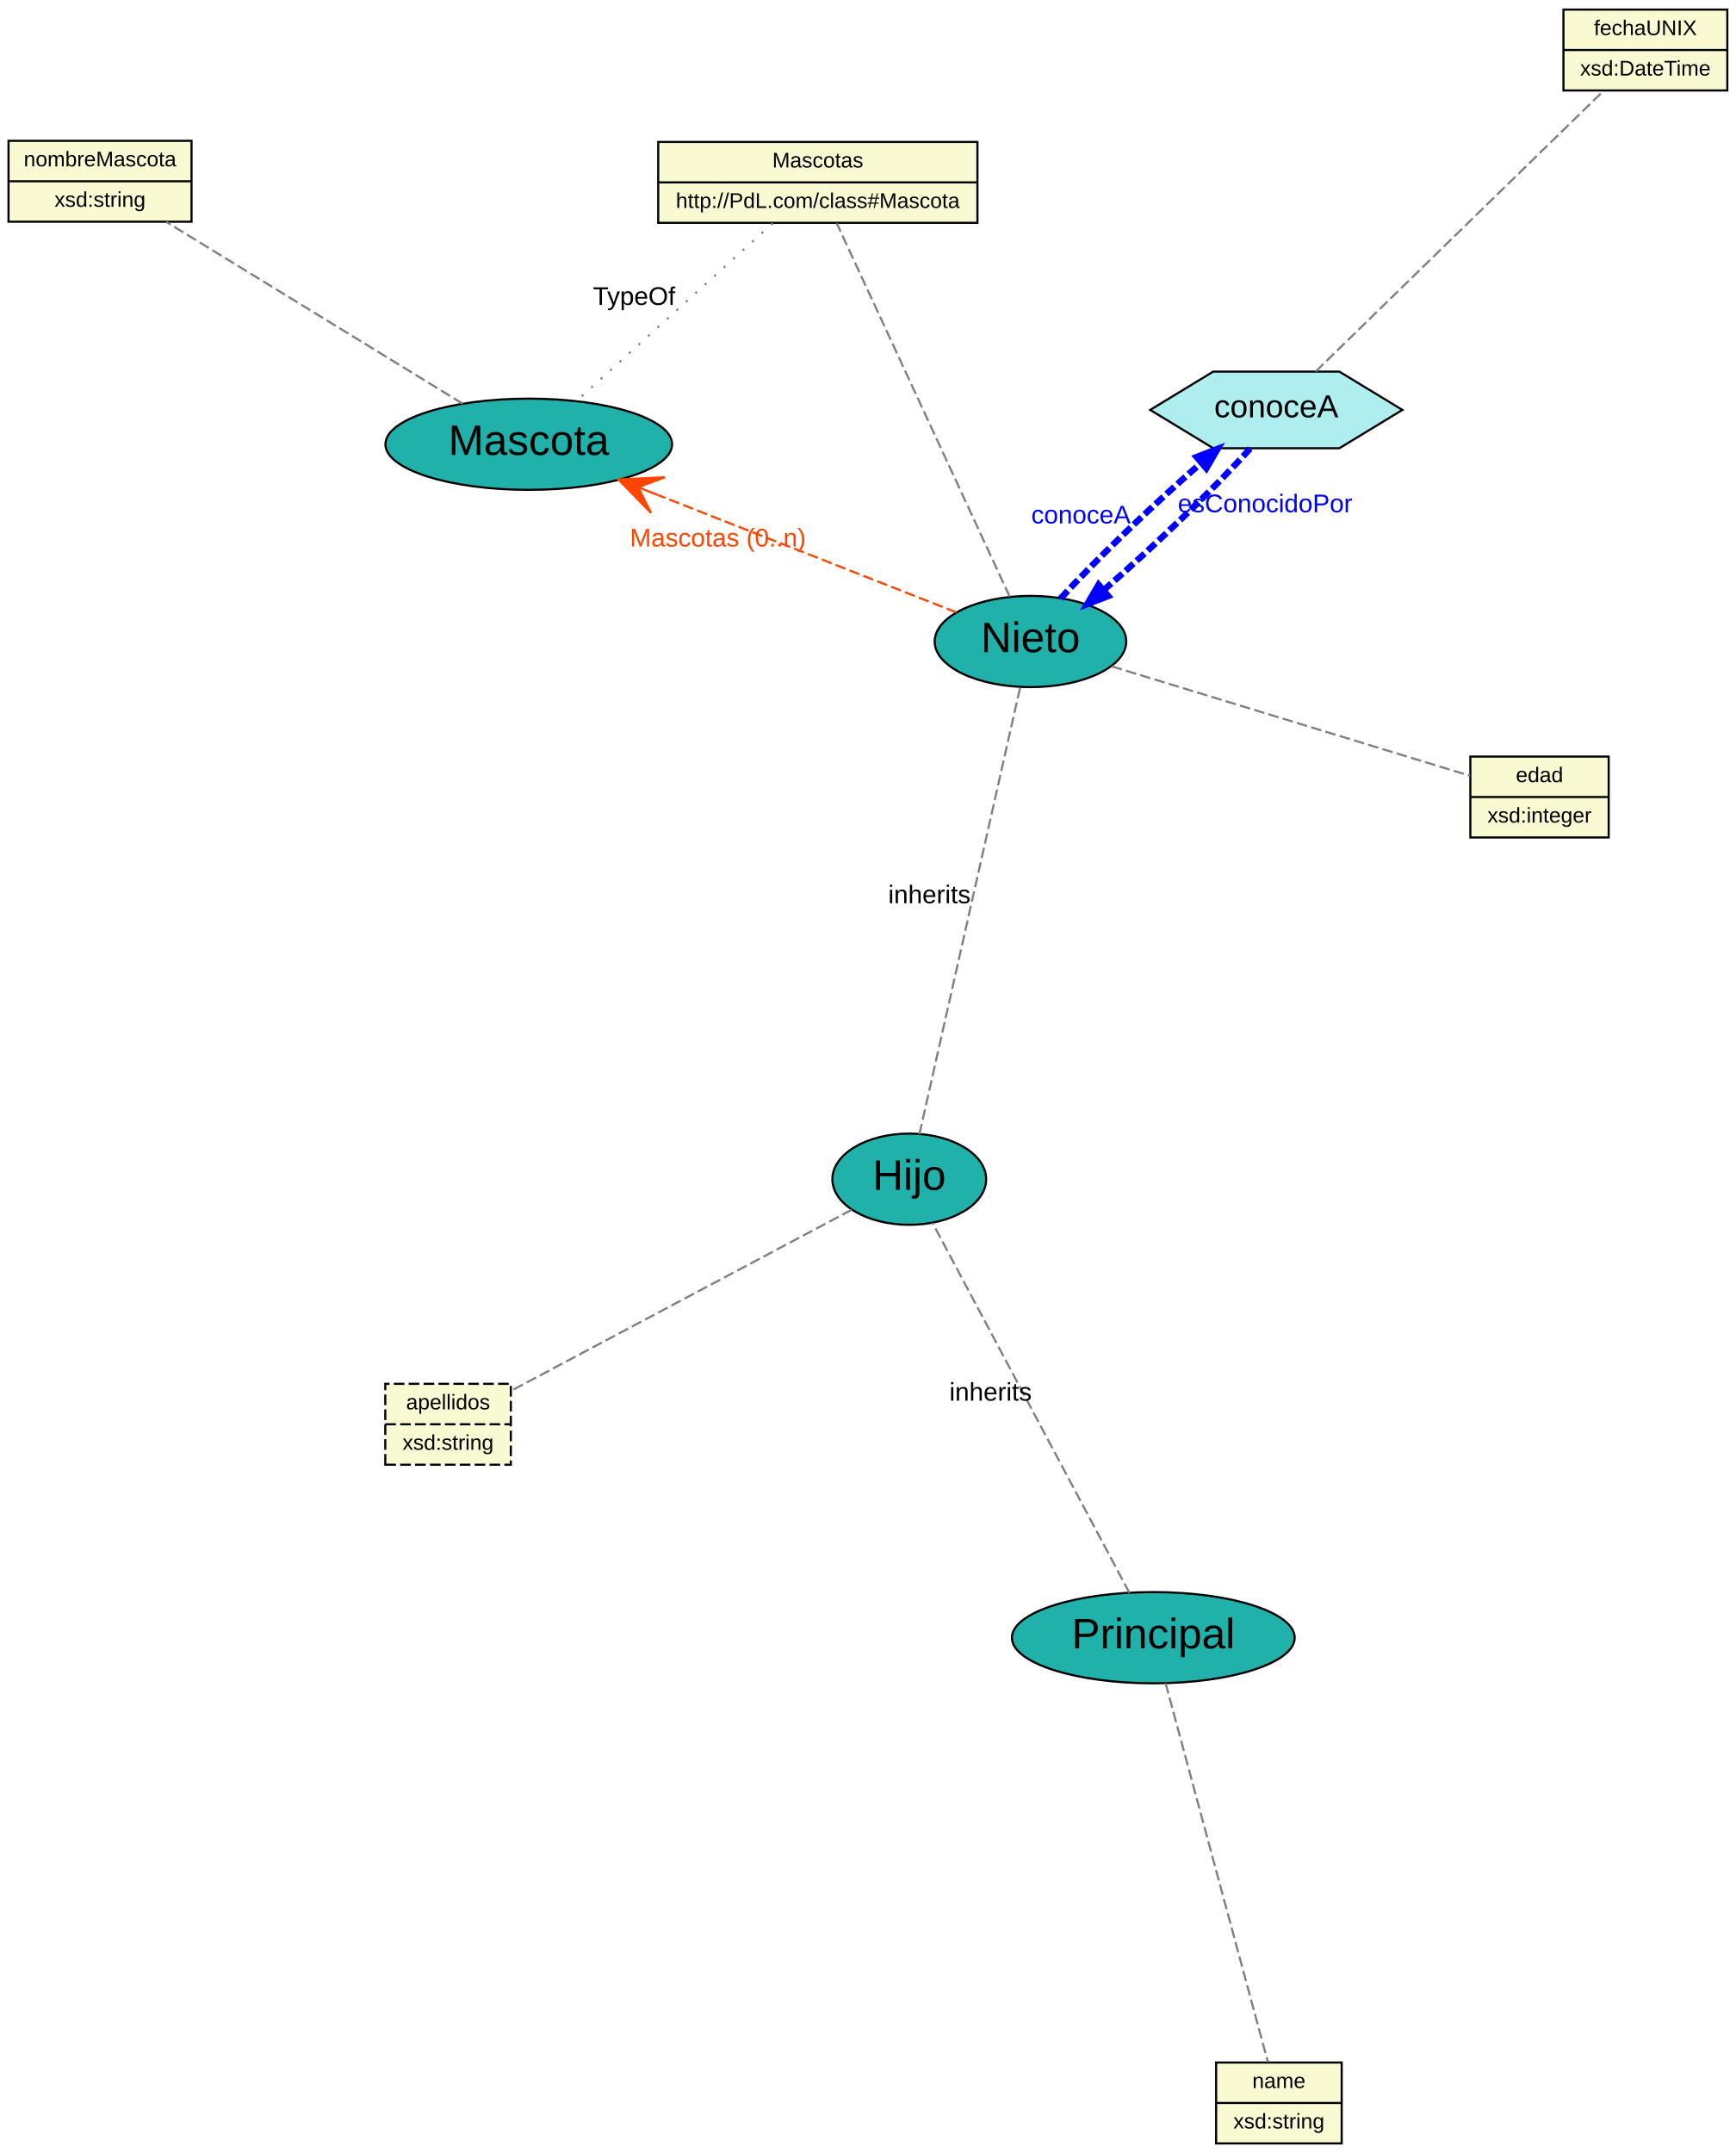
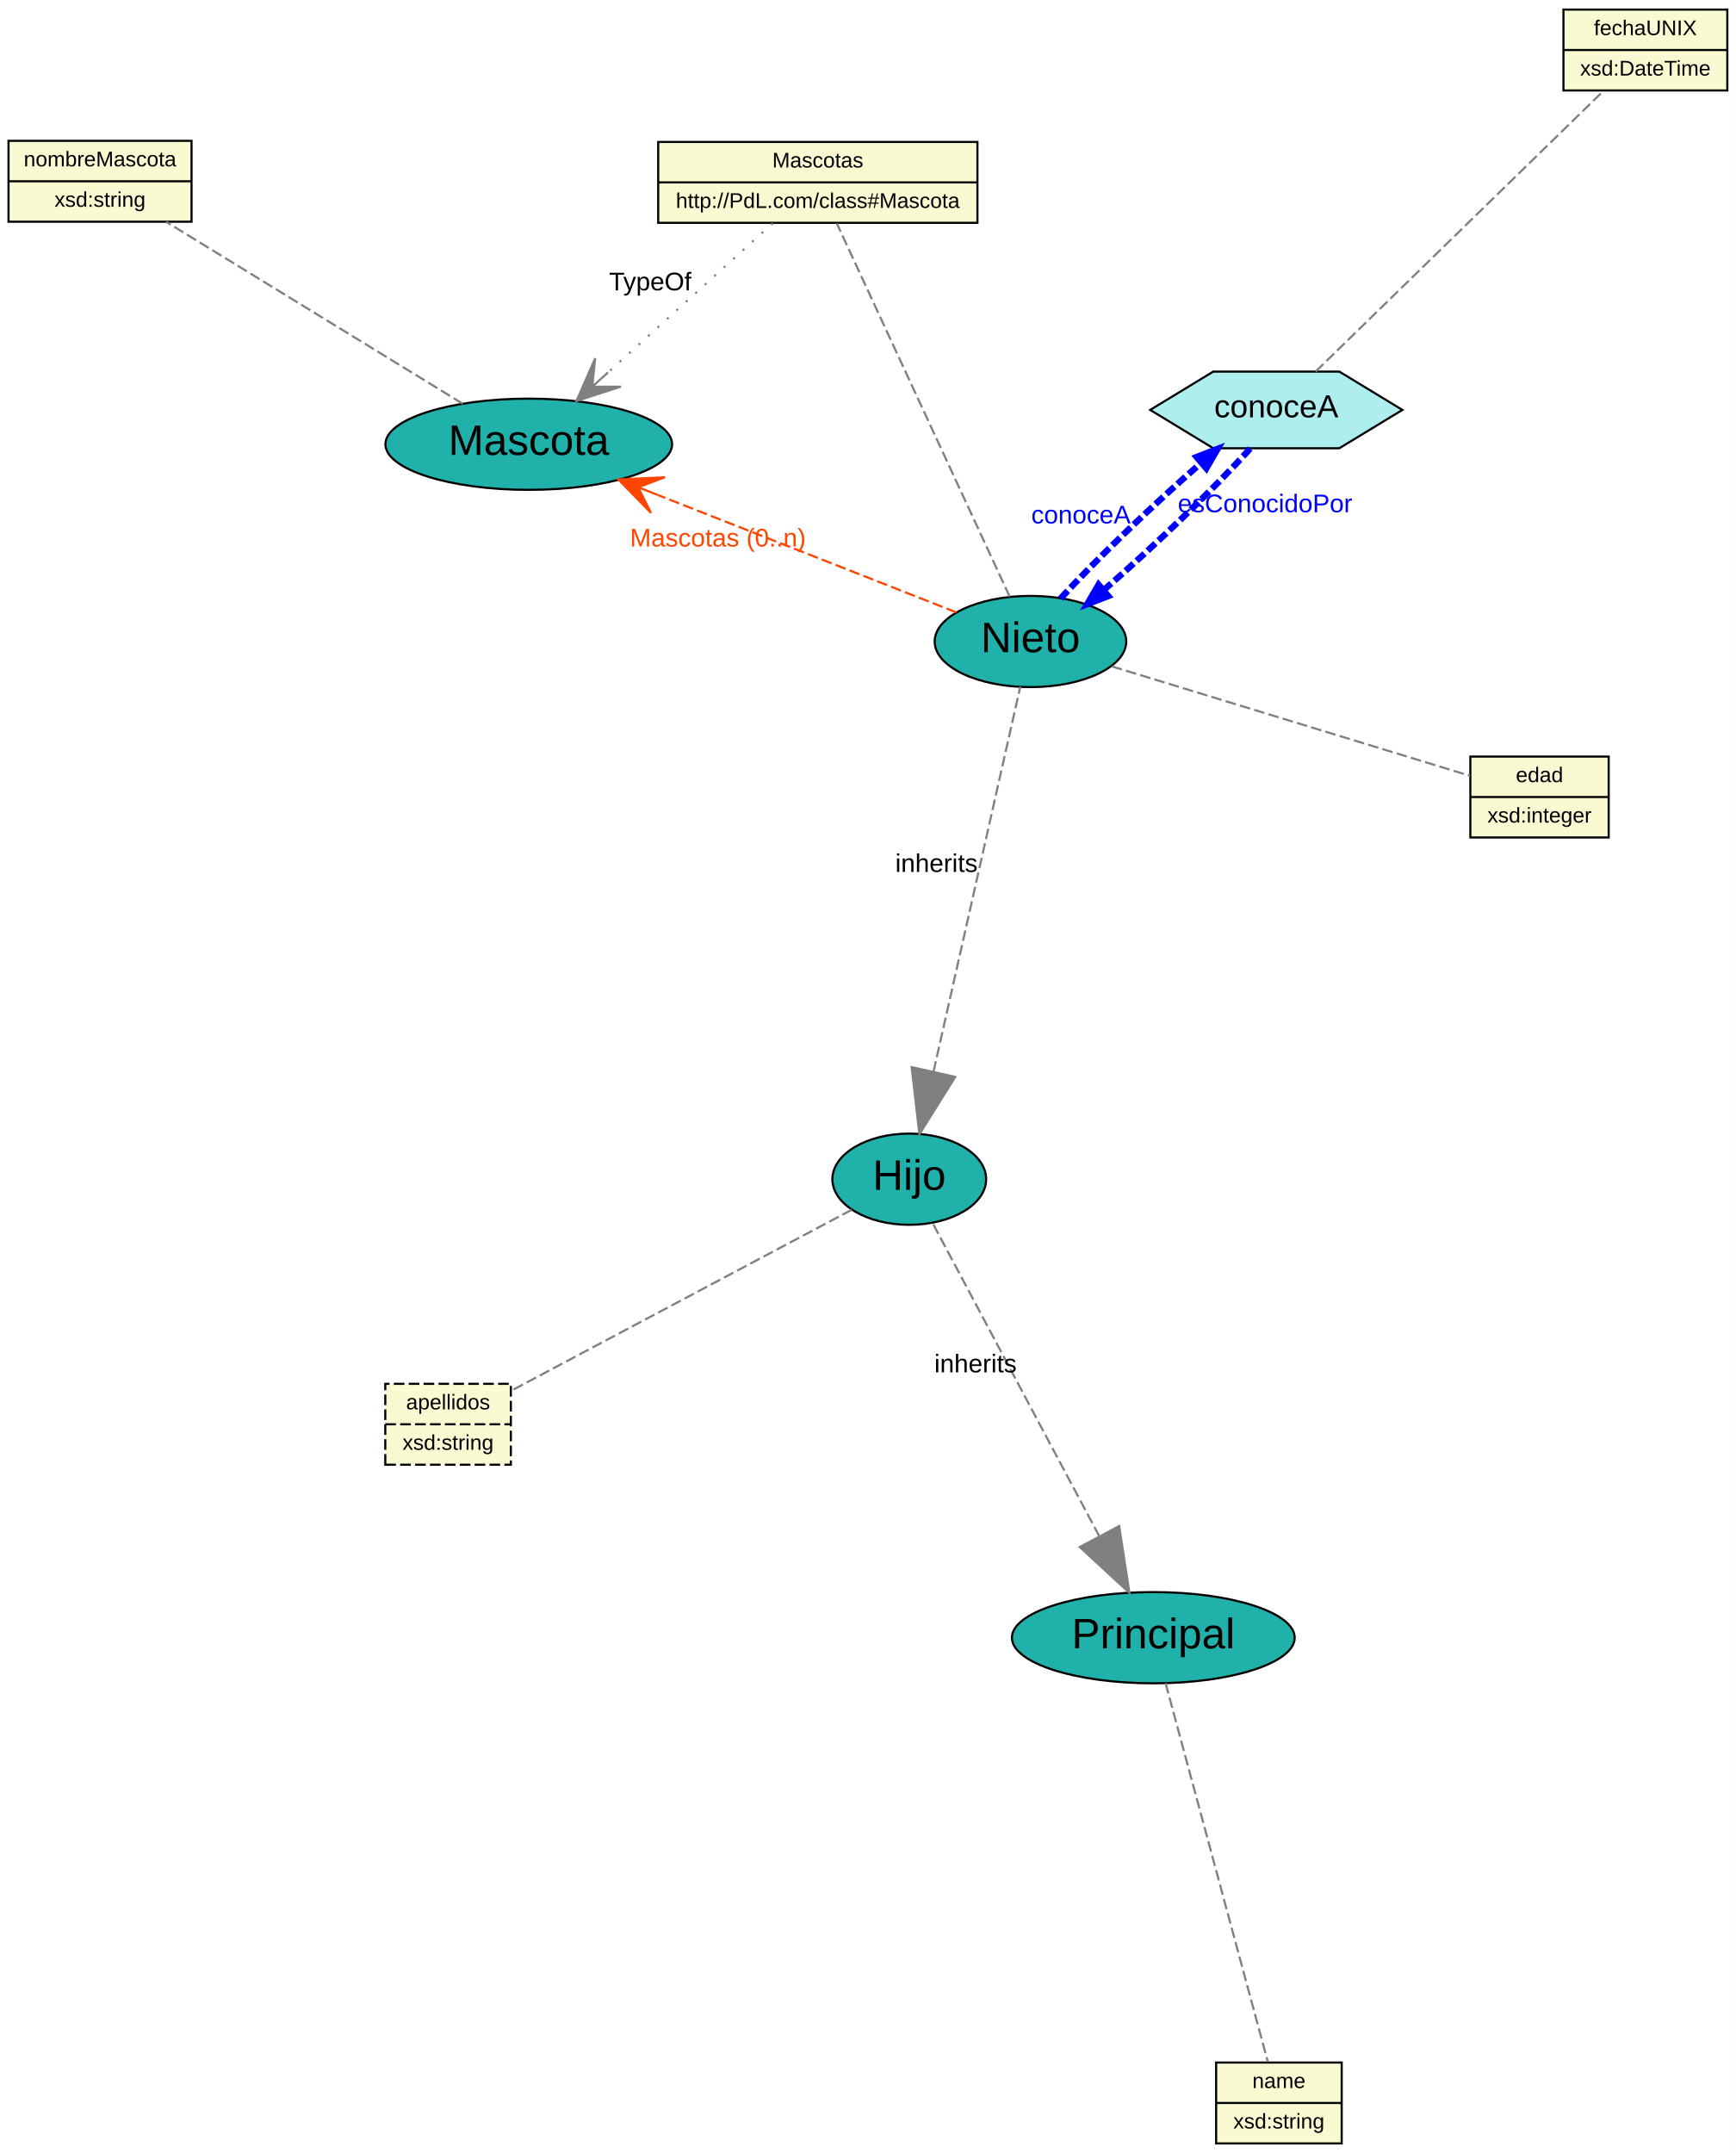
<svg xmlns="http://www.w3.org/2000/svg" width="816pt" height="1012pt" viewBox="0.00 0.00 815.65 1011.56">
  <g id="graph0" class="graph" transform="scale(1 1) rotate(0) translate(458.261 386.569)">
    <polygon fill="white" stroke="none" points="-458.261,624.988 -458.261,-386.569 357.387,-386.569 357.387,624.988 -458.261,624.988" />
    <g id="node1" class="node">
      <polygon fill="lightgoldenrodyellow" stroke="black" stroke-dasharray="5,2" points="-277.222,301.606 -277.222,263.606 -218.222,263.606 -218.222,301.606 -277.222,301.606" />
      <text text-anchor="middle" x="-247.722" y="275.606" font-family="Arial" font-size="10.00">apellidos</text>
      <polyline fill="none" stroke="black" stroke-dasharray="5,2" points="-277.222,282.606 -218.222,282.606 " />
      <text text-anchor="middle" x="-247.722" y="294.606" font-family="Arial" font-size="10.00">xsd:string</text>
    </g>
    <g id="node2" class="node">
      <polygon fill="lightgoldenrodyellow" stroke="black" points="-454.261,-282.404 -454.261,-320.404 -368.261,-320.404 -368.261,-282.404 -454.261,-282.404" />
      <text text-anchor="middle" x="-411.261" y="-308.404" font-family="Arial" font-size="10.00">nombreMascota</text>
      <polyline fill="none" stroke="black" points="-454.261,-301.404 -368.261,-301.404 " />
      <text text-anchor="middle" x="-411.261" y="-289.404" font-family="Arial" font-size="10.00">xsd:string</text>
    </g>
    <g id="node3" class="node">
      <polygon fill="lightgoldenrodyellow" stroke="black" points="-148.981,-281.877 -148.981,-319.877 1.019,-319.877 1.019,-281.877 -148.981,-281.877" />
      <text text-anchor="middle" x="-73.981" y="-307.877" font-family="Arial" font-size="10.00">Mascotas</text>
      <polyline fill="none" stroke="black" points="-148.981,-300.877 1.019,-300.877 " />
      <text text-anchor="middle" x="-73.981" y="-288.877" font-family="Arial" font-size="10.00">http://PdL.com/class#Mascota</text>
    </g>
    <g id="node9" class="node">
      <ellipse fill="lightseagreen" stroke="black" cx="-209.805" cy="-177.849" rx="67.351" ry="21.429" />
      <text text-anchor="middle" x="-209.805" y="-172.849" font-family="Arial" font-size="20.00">Mascota</text>
    </g>
    <g id="edge7" class="edge">
-       <path fill="none" stroke="grey" stroke-dasharray="1,5" d="M-95.204,-281.654C-120.273,-258.946 -161.793,-221.337 -187.376,-198.164" />
-       <text text-anchor="middle" x="-160.29" y="-243.309" font-family="Arial" font-size="12.00">TypeOf</text>
+       <path fill="none" stroke="grey" stroke-dasharray="1,5" d="M-95.204,-281.654C-115.768,-263.027 -147.403,-234.372 -172.23,-211.884" />
+       <polygon fill="grey" stroke="grey" points="-187.376,-198.164 -166.511,-204.921 -179.965,-204.878 -172.553,-211.591 -172.553,-211.591 -172.553,-211.591 -179.965,-204.878 -178.595,-218.261 -187.376,-198.164 -187.376,-198.164" />
+       <text text-anchor="middle" x="-152.717" y="-250.169" font-family="Arial" font-size="12.00">TypeOf</text>
    </g>
    <g id="node4" class="node">
      <polygon fill="lightgoldenrodyellow" stroke="black" points="113.186,620.488 113.186,582.488 172.186,582.488 172.186,620.488 113.186,620.488" />
      <text text-anchor="middle" x="142.686" y="594.488" font-family="Arial" font-size="10.00">name</text>
      <polyline fill="none" stroke="black" points="113.186,601.488 172.186,601.488 " />
      <text text-anchor="middle" x="142.686" y="613.488" font-family="Arial" font-size="10.00">xsd:string</text>
    </g>
    <g id="node5" class="node">
      <polygon fill="lightgoldenrodyellow" stroke="black" points="232.644,6.902 232.644,-31.098 297.644,-31.098 297.644,6.902 232.644,6.902" />
      <text text-anchor="middle" x="265.144" y="-19.098" font-family="Arial" font-size="10.00">edad</text>
      <polyline fill="none" stroke="black" points="232.644,-12.098 297.644,-12.098 " />
      <text text-anchor="middle" x="265.144" y="-0.098" font-family="Arial" font-size="10.00">xsd:integer</text>
    </g>
    <g id="node6" class="node">
      <polygon fill="lightgoldenrodyellow" stroke="black" points="276.387,-344.069 276.387,-382.069 353.387,-382.069 353.387,-344.069 276.387,-344.069" />
      <text text-anchor="middle" x="314.887" y="-370.069" font-family="Arial" font-size="10.00">fechaUNIX</text>
      <polyline fill="none" stroke="black" points="276.387,-363.069 353.387,-363.069 " />
      <text text-anchor="middle" x="314.887" y="-351.069" font-family="Arial" font-size="10.00">xsd:DateTime</text>
    </g>
    <g id="node7" class="node">
      <ellipse fill="lightseagreen" stroke="black" cx="-31.008" cy="167.461" rx="36.125" ry="21.429" />
      <text text-anchor="middle" x="-31.008" y="172.461" font-family="Arial" font-size="20.00">Hijo</text>
    </g>
    <g id="edge1" class="edge">
      <path fill="none" stroke="grey" stroke-dasharray="5,2" d="M-58.017,181.812C-98.751,203.455 -175.629,244.302 -217.938,266.781" />
    </g>
    <g id="node10" class="node">
      <ellipse fill="lightseagreen" stroke="black" cx="25.943" cy="-85.165" rx="45.011" ry="21.429" />
      <text text-anchor="middle" x="25.943" y="-80.165" font-family="Arial" font-size="20.00">Nieto</text>
    </g>
    <g id="edge10" class="edge">
-       <path fill="none" stroke="grey" stroke-dasharray="5,2" d="M-26.251,146.357C-15.53,98.804 10.414,-16.279 21.159,-63.943" />
-       <text text-anchor="middle" x="-21.546" y="37.807" font-family="Arial" font-size="12.00">inherits</text>
+       <path fill="none" stroke="grey" stroke-dasharray="5,2" d="M-19.616,116.929C-7.152,61.64 12.239,-24.378 21.159,-63.943" />
+       <polygon fill="grey" stroke="grey" points="-9.41,119.401 -26.251,146.357 -29.896,114.782 -9.41,119.401" />
+       <text text-anchor="middle" x="-18.229" y="23.093" font-family="Arial" font-size="12.00">inherits</text>
    </g>
    <g id="node8" class="node">
      <ellipse fill="lightseagreen" stroke="black" cx="83.664" cy="382.884" rx="66.436" ry="21.429" />
      <text text-anchor="middle" x="83.664" y="387.884" font-family="Arial" font-size="20.00">Principal</text>
    </g>
    <g id="edge2" class="edge">
      <path fill="none" stroke="grey" stroke-dasharray="5,2" d="M89.431,404.243C100.917,446.787 126.493,541.513 137.493,582.253" />
    </g>
    <g id="edge9" class="edge">
-       <path fill="none" stroke="grey" stroke-dasharray="5,2" d="M72.46,361.836C50.425,320.44 1.703,228.912 -20.095,187.962" />
-       <text text-anchor="middle" x="7.182" y="271.499" font-family="Arial" font-size="12.00">inherits</text>
+       <path fill="none" stroke="grey" stroke-dasharray="5,2" d="M58.308,335.25C33.785,289.18 -2.214,221.554 -20.095,187.962" />
+       <polygon fill="grey" stroke="grey" points="67.632,330.42 72.46,361.836 49.095,340.288 67.632,330.42" />
+       <text text-anchor="middle" x="0.106" y="258.206" font-family="Arial" font-size="12.00">inherits</text>
    </g>
    <g id="edge3" class="edge">
      <path fill="none" stroke="grey" stroke-dasharray="5,2" d="M-240.841,-196.884C-278.698,-220.102 -342.316,-259.12 -380.189,-282.348" />
    </g>
    <g id="edge5" class="edge">
      <path fill="none" stroke="grey" stroke-dasharray="5,2" d="M16.18,-106.241C-3.218,-148.116 -46.348,-241.224 -65.047,-281.591" />
    </g>
    <g id="edge4" class="edge">
      <path fill="none" stroke="grey" stroke-dasharray="5,2" d="M64.109,-73.507C110.67,-59.284 188.589,-35.483 232.493,-22.071" />
    </g>
    <g id="edge8" class="edge">
      <path fill="none" stroke="orangered" stroke-dasharray="5,2" d="M-8.843,-98.841C-45.661,-113.316 -104.484,-136.442 -148.997,-153.942" />
      <polygon fill="orangered" stroke="orangered" points="-167.7,-161.295 -152.38,-145.602 -158.394,-157.637 -149.087,-153.978 -149.087,-153.978 -149.087,-153.978 -158.394,-157.637 -145.794,-162.354 -167.7,-161.295 -167.7,-161.295" />
      <text text-anchor="middle" x="-120.92" y="-129.792" font-family="Arial" font-size="12.00" fill="orangered">Mascotas (0..n) </text>
    </g>
    <g id="node11" class="node">
      <polygon fill="paleturquoise" stroke="black" points="200.705,-193.977 171.079,-211.977 111.826,-211.977 82.2,-193.977 111.826,-175.977 171.079,-175.977 200.705,-193.977" />
      <text text-anchor="middle" x="141.453" y="-190.477" font-family="Arial" font-size="15.00">conoceA</text>
    </g>
    <g id="edge11" class="edge">
      <path fill="none" stroke="blue" stroke-width="3" stroke-dasharray="5,2" d="M40.051,-105.338C56.483,-123.413 84.003,-149.819 106.269,-169.161" />
      <polygon fill="blue" stroke="blue" stroke-width="3" points="104.023,-171.845 113.898,-175.682 108.571,-166.524 104.023,-171.845" />
      <text text-anchor="middle" x="49.66" y="-140.649" font-family="Arial" font-size="12.00" fill="blue">conoceA</text>
    </g>
    <g id="edge6" class="edge">
      <path fill="none" stroke="grey" stroke-dasharray="5,2" d="M160.013,-212.073C192.958,-244.192 261.356,-310.878 295.135,-343.811" />
    </g>
    <g id="edge12" class="edge">
      <path fill="none" stroke="blue" stroke-width="3" stroke-dasharray="5,2" d="M129.158,-175.817C112.789,-157.499 83.482,-129.331 60.226,-109.201" />
      <polygon fill="blue" stroke="blue" stroke-width="3" points="62.483,-106.525 52.599,-102.708 57.945,-111.855 62.483,-106.525" />
      <text text-anchor="middle" x="136.192" y="-145.909" font-family="Arial" font-size="12.00" fill="blue">esConocidoPor</text>
    </g>
  </g>
</svg>
